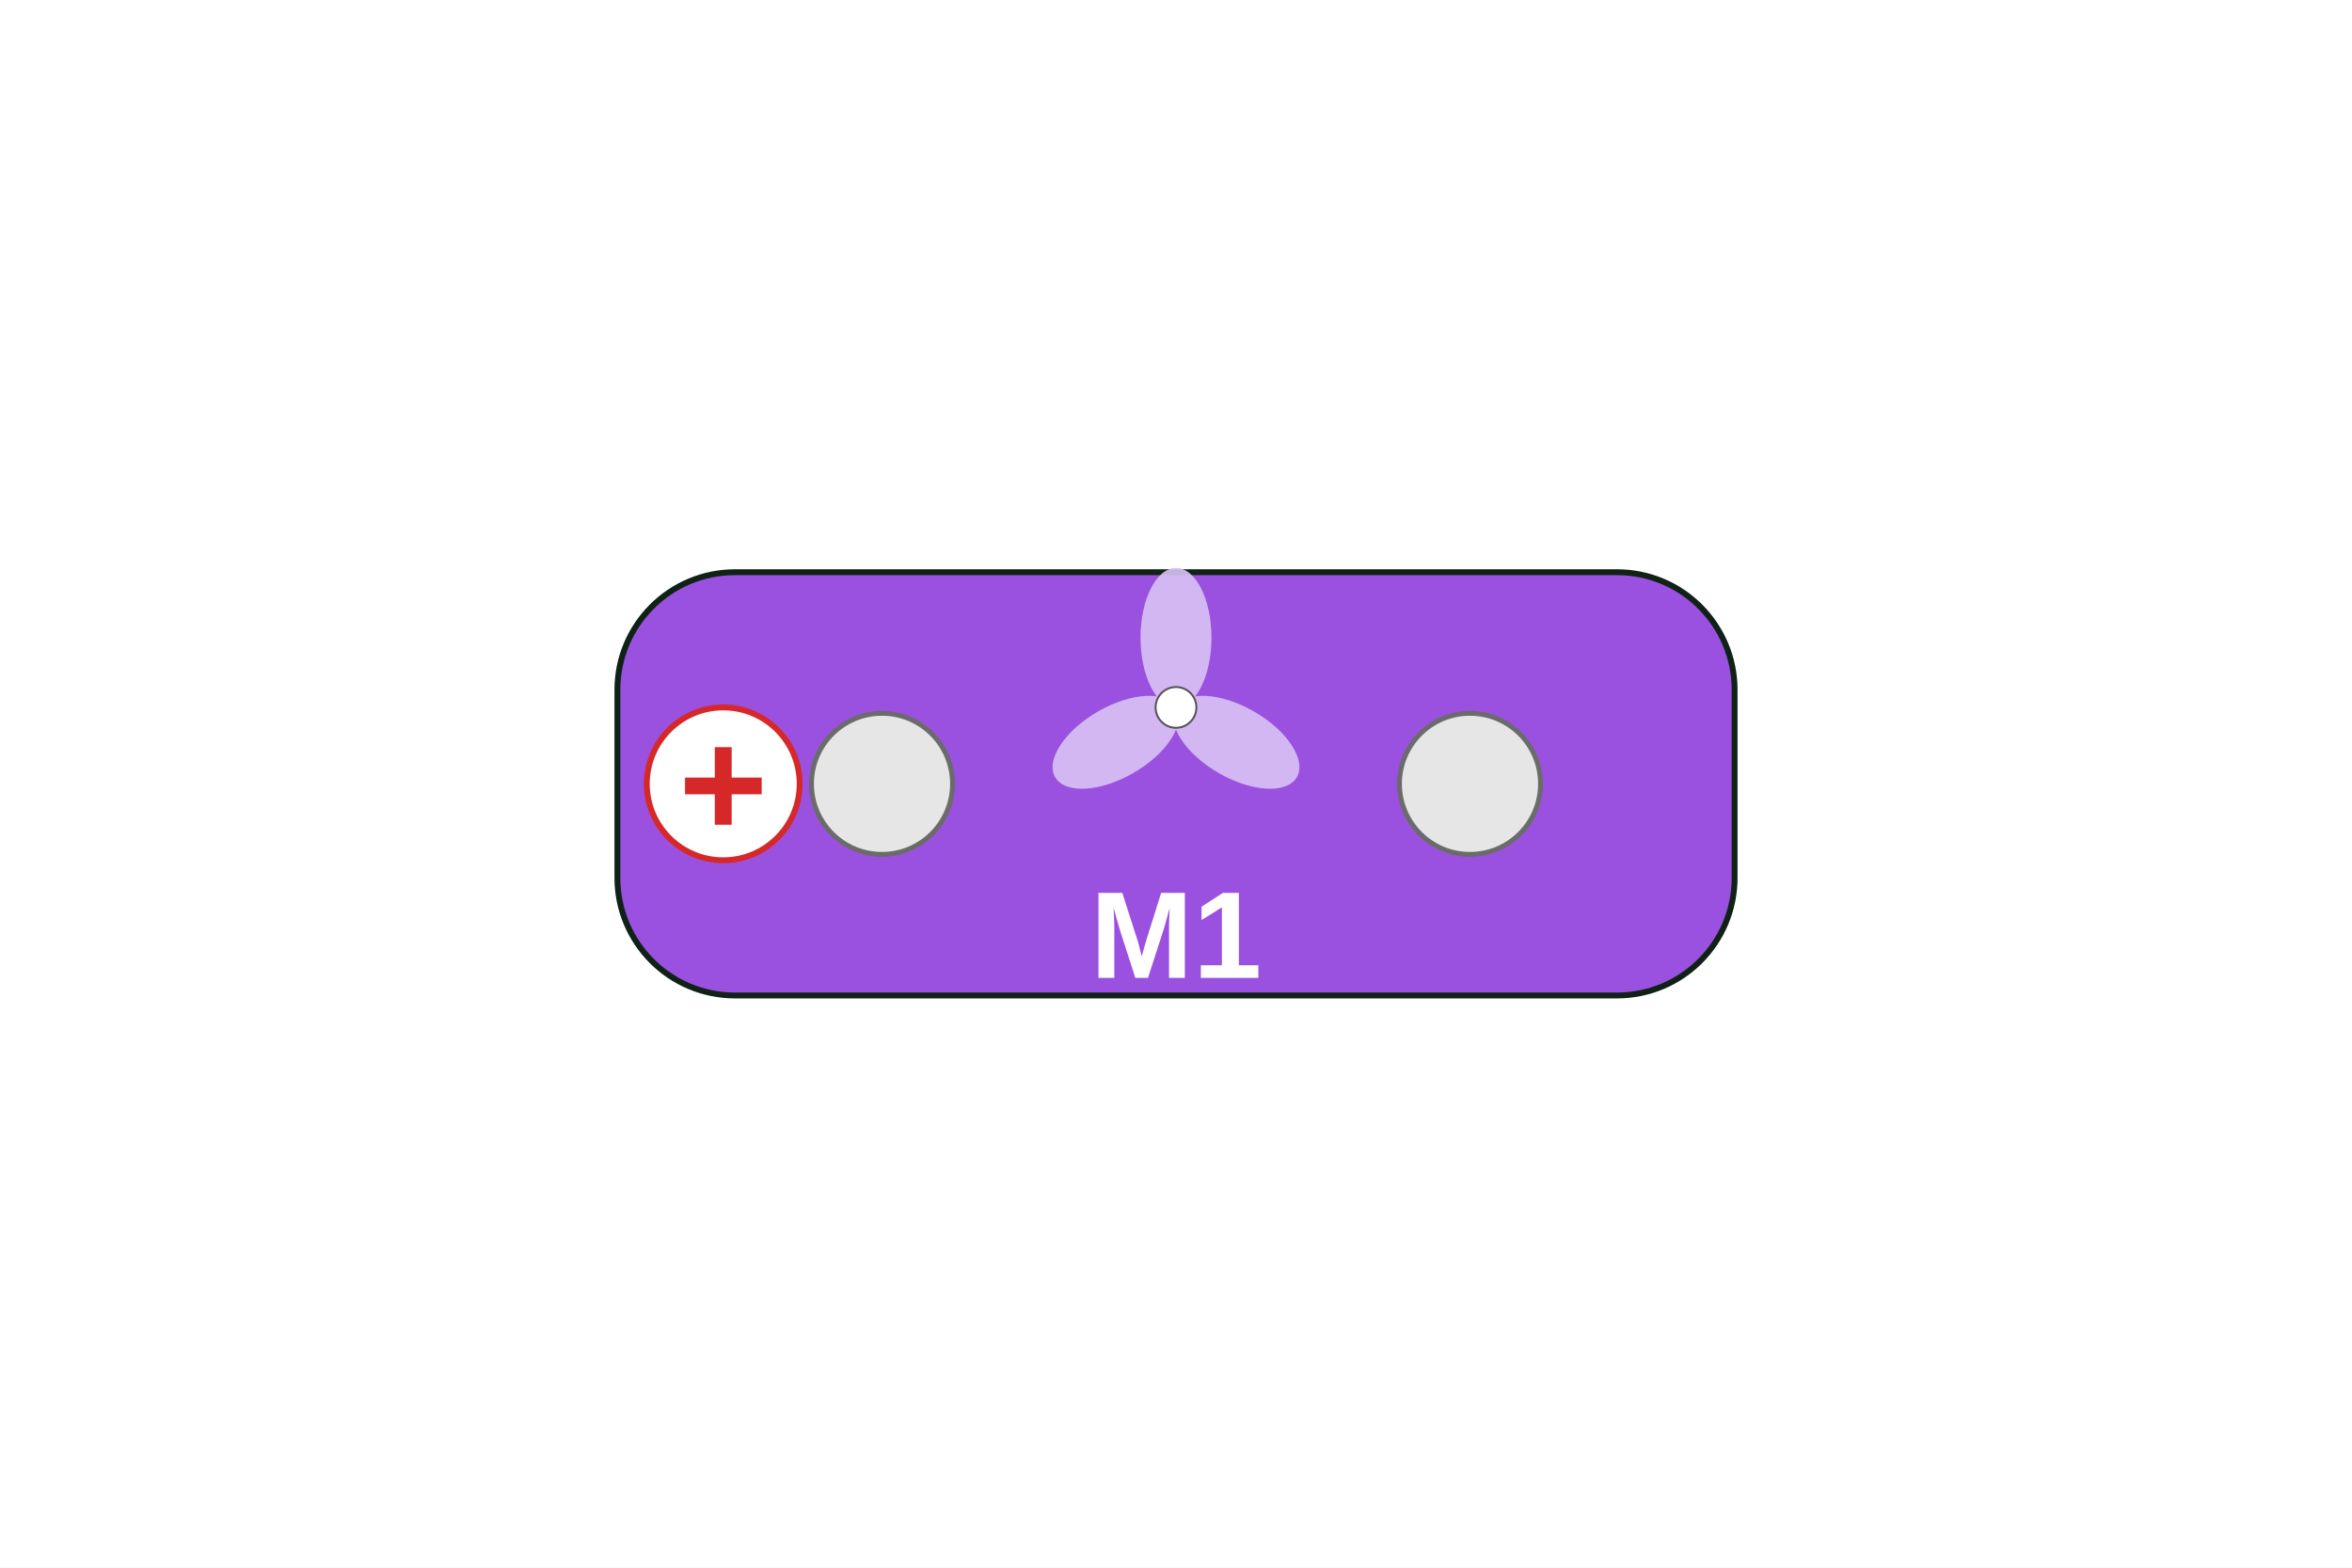
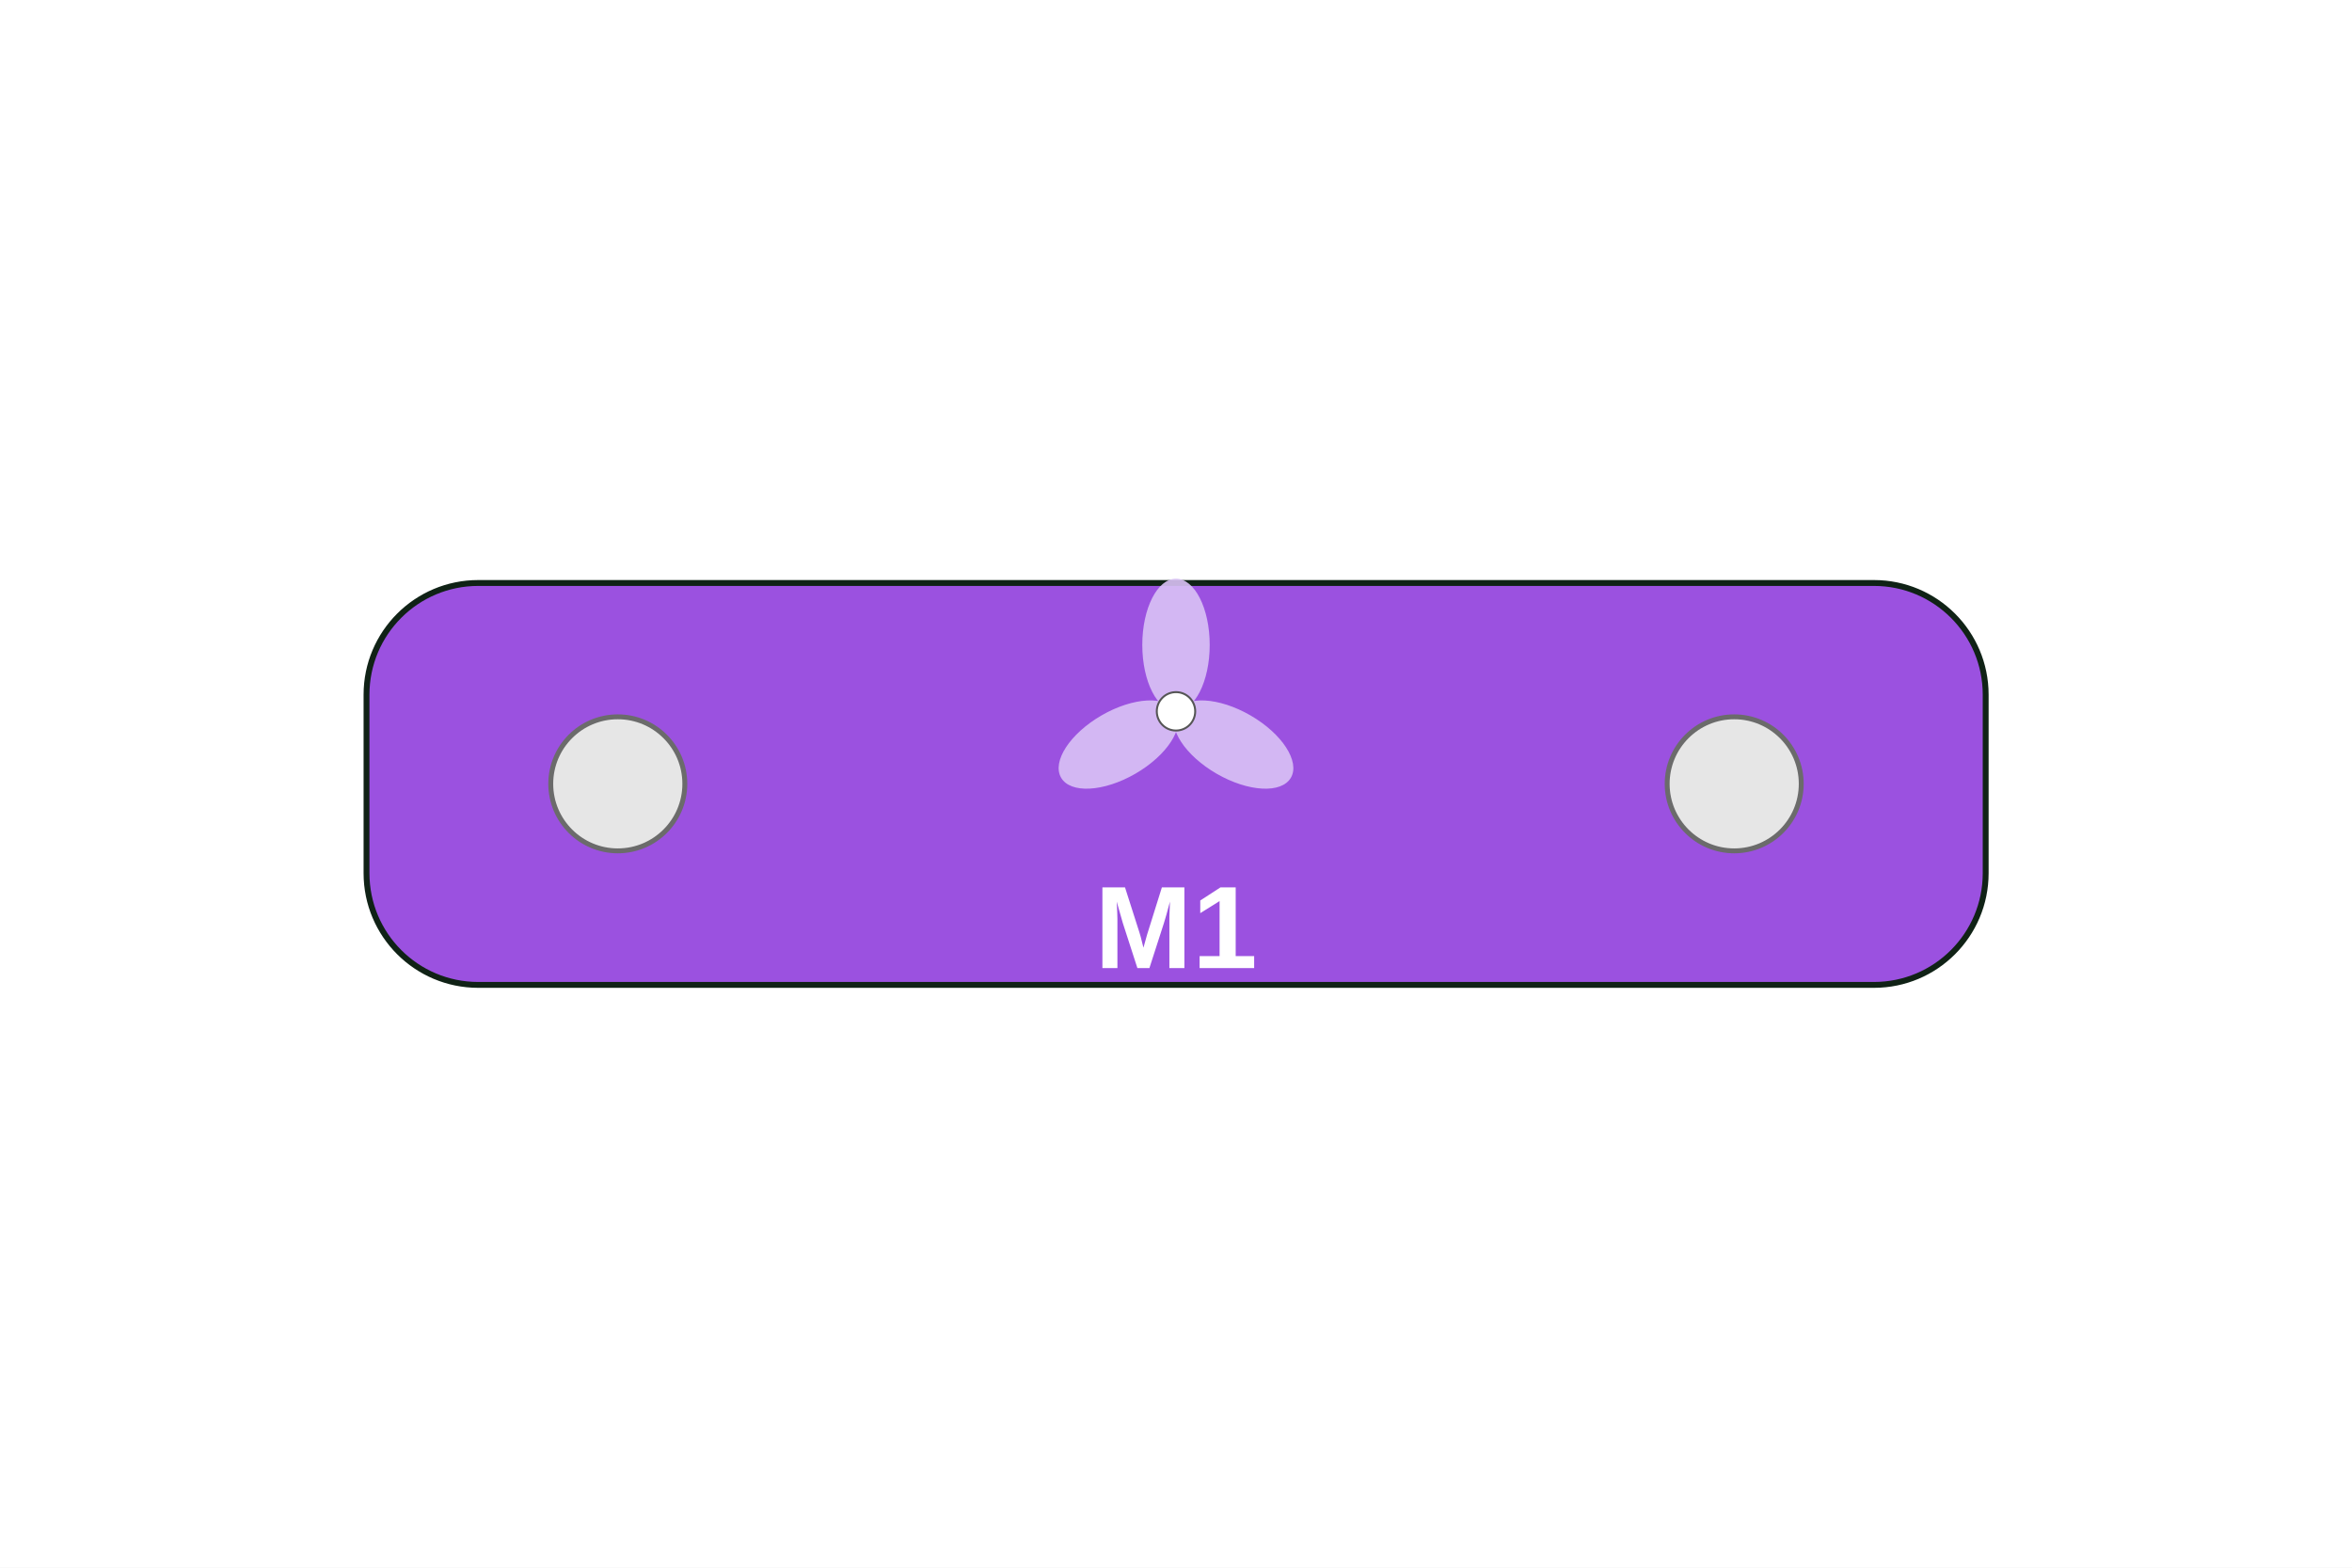
<svg xmlns="http://www.w3.org/2000/svg" width="1200" height="800" viewBox="0 0 1200 800" font-family="'Avenir Next','Trebuchet MS','Helvetica Neue',Arial,sans-serif">
  <rect width="1200" height="800" fill="#ffffff" />
-   <g opacity="1">
-     <rect x="315.0" y="292.0" width="570.0" height="216.0" rx="60.0" fill="#9b51e0" stroke="#102216" stroke-width="3" />
-     <circle cx="450.0" cy="400.0" r="36.0" fill="#e6e6e6" stroke="#6b6b6b" stroke-width="2.5" />
-     <circle cx="750.0" cy="400.0" r="36.0" fill="#e6e6e6" stroke="#6b6b6b" stroke-width="2.5" />
+   <g opacity="1" data-step="1" data-key="M1" data-want="1A 3A span=3 depth=1" data-drawn="1A 3A span=3 depth=1">
+     <rect x="187.0" y="297.5" width="826.1" height="205.1" rx="57.0" fill="#9b51e0" stroke="#102216" stroke-width="3" />
+     <circle cx="315.2" cy="400.0" r="34.2" fill="#e6e6e6" stroke="#6b6b6b" stroke-width="2.5" />
+     <circle cx="884.8" cy="400.0" r="34.2" fill="#e6e6e6" stroke="#6b6b6b" stroke-width="2.5" />
    <g>
-       <ellipse cx="600.0" cy="325.4" rx="18.1" ry="35.6" fill="#d9c2f5" opacity="0.9" transform="rotate(0 600.0 361.0)" />
-       <ellipse cx="600.0" cy="325.4" rx="18.1" ry="35.6" fill="#d9c2f5" opacity="0.9" transform="rotate(120 600.0 361.0)" />
-       <ellipse cx="600.0" cy="325.4" rx="18.1" ry="35.6" fill="#d9c2f5" opacity="0.9" transform="rotate(240 600.0 361.0)" />
-       <circle cx="600.0" cy="361.0" r="10.4" fill="#fff" stroke="#555" />
+       <ellipse cx="600.0" cy="329.1" rx="17.2" ry="33.8" fill="#d9c2f5" opacity="0.9" transform="rotate(0 600.0 363.0)" />
+       <ellipse cx="600.0" cy="329.1" rx="17.2" ry="33.8" fill="#d9c2f5" opacity="0.9" transform="rotate(120 600.0 363.0)" />
+       <ellipse cx="600.0" cy="329.1" rx="17.2" ry="33.8" fill="#d9c2f5" opacity="0.9" transform="rotate(240 600.0 363.0)" />
+       <circle cx="600.0" cy="363.0" r="9.8" fill="#fff" stroke="#555" />
    </g>
-     <text x="600.0" y="499.0" font-size="63.0" fill="#fff" font-weight="bold" text-anchor="middle">
+     <text x="600.0" y="494.0" font-size="59.818" fill="#fff" font-weight="bold" text-anchor="middle">
      <tspan x="600.0" dy="0.0">M1</tspan>
-     </text>
-     <circle cx="369.0" cy="400.0" r="39.0" fill="#fff" stroke="#d62828" stroke-width="3" />
-     <text x="369.0" y="427.0" font-size="78.0" fill="#d62828" font-weight="bold" text-anchor="middle">
-       <tspan x="369.0" dy="0.0">+</tspan>
    </text>
  </g>
</svg>
